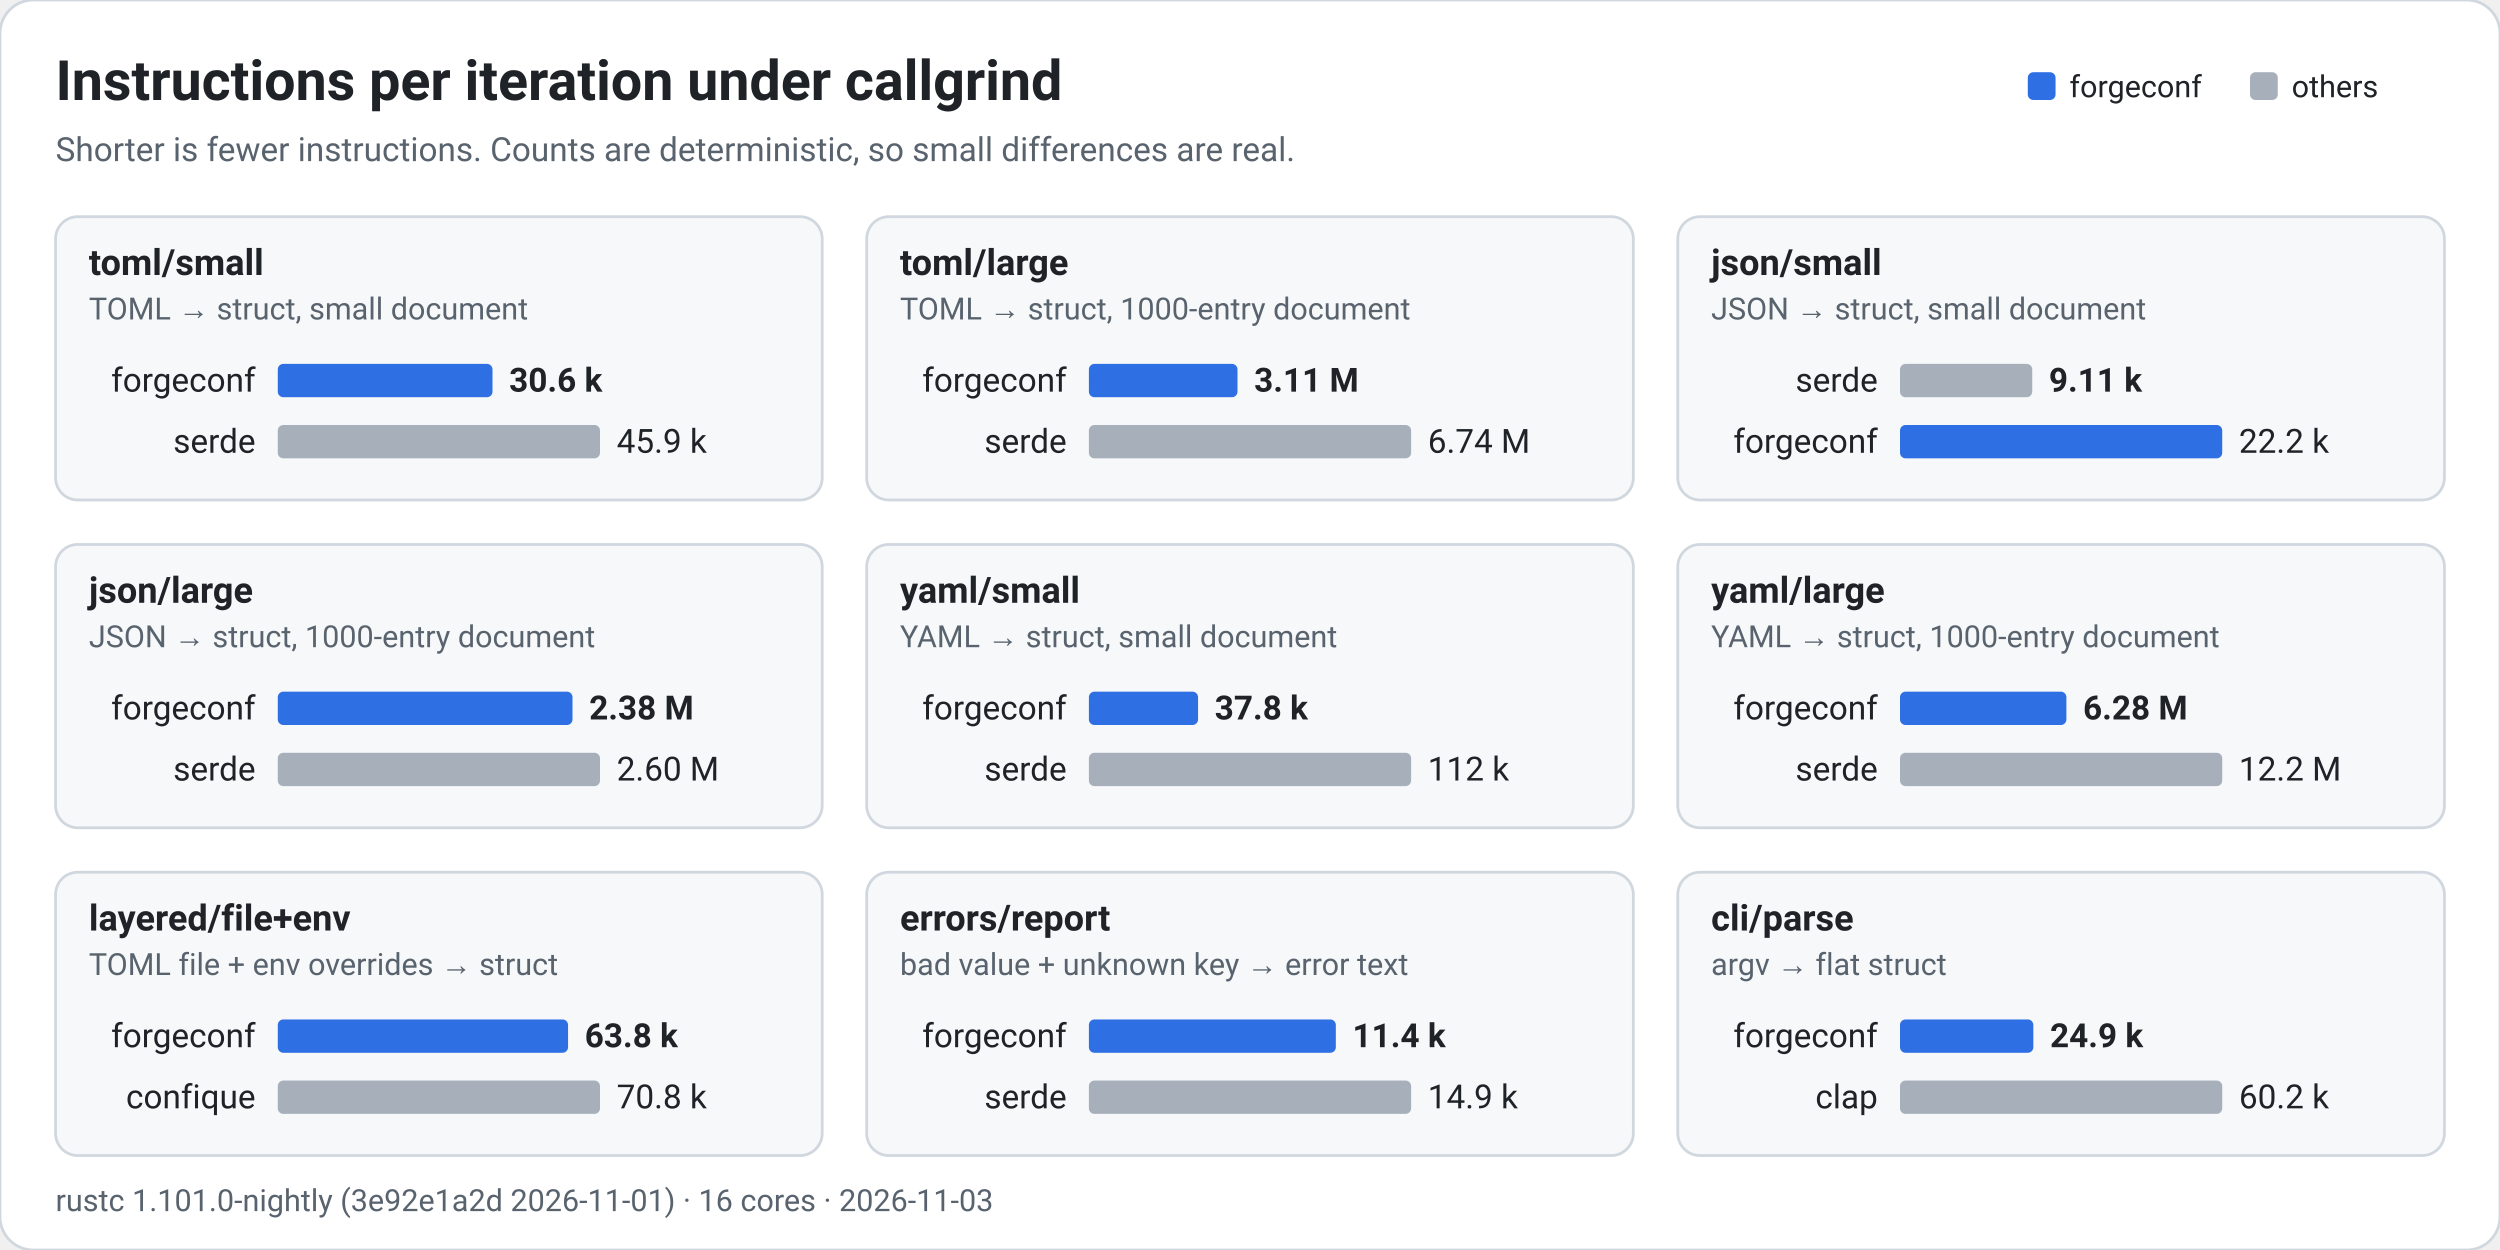
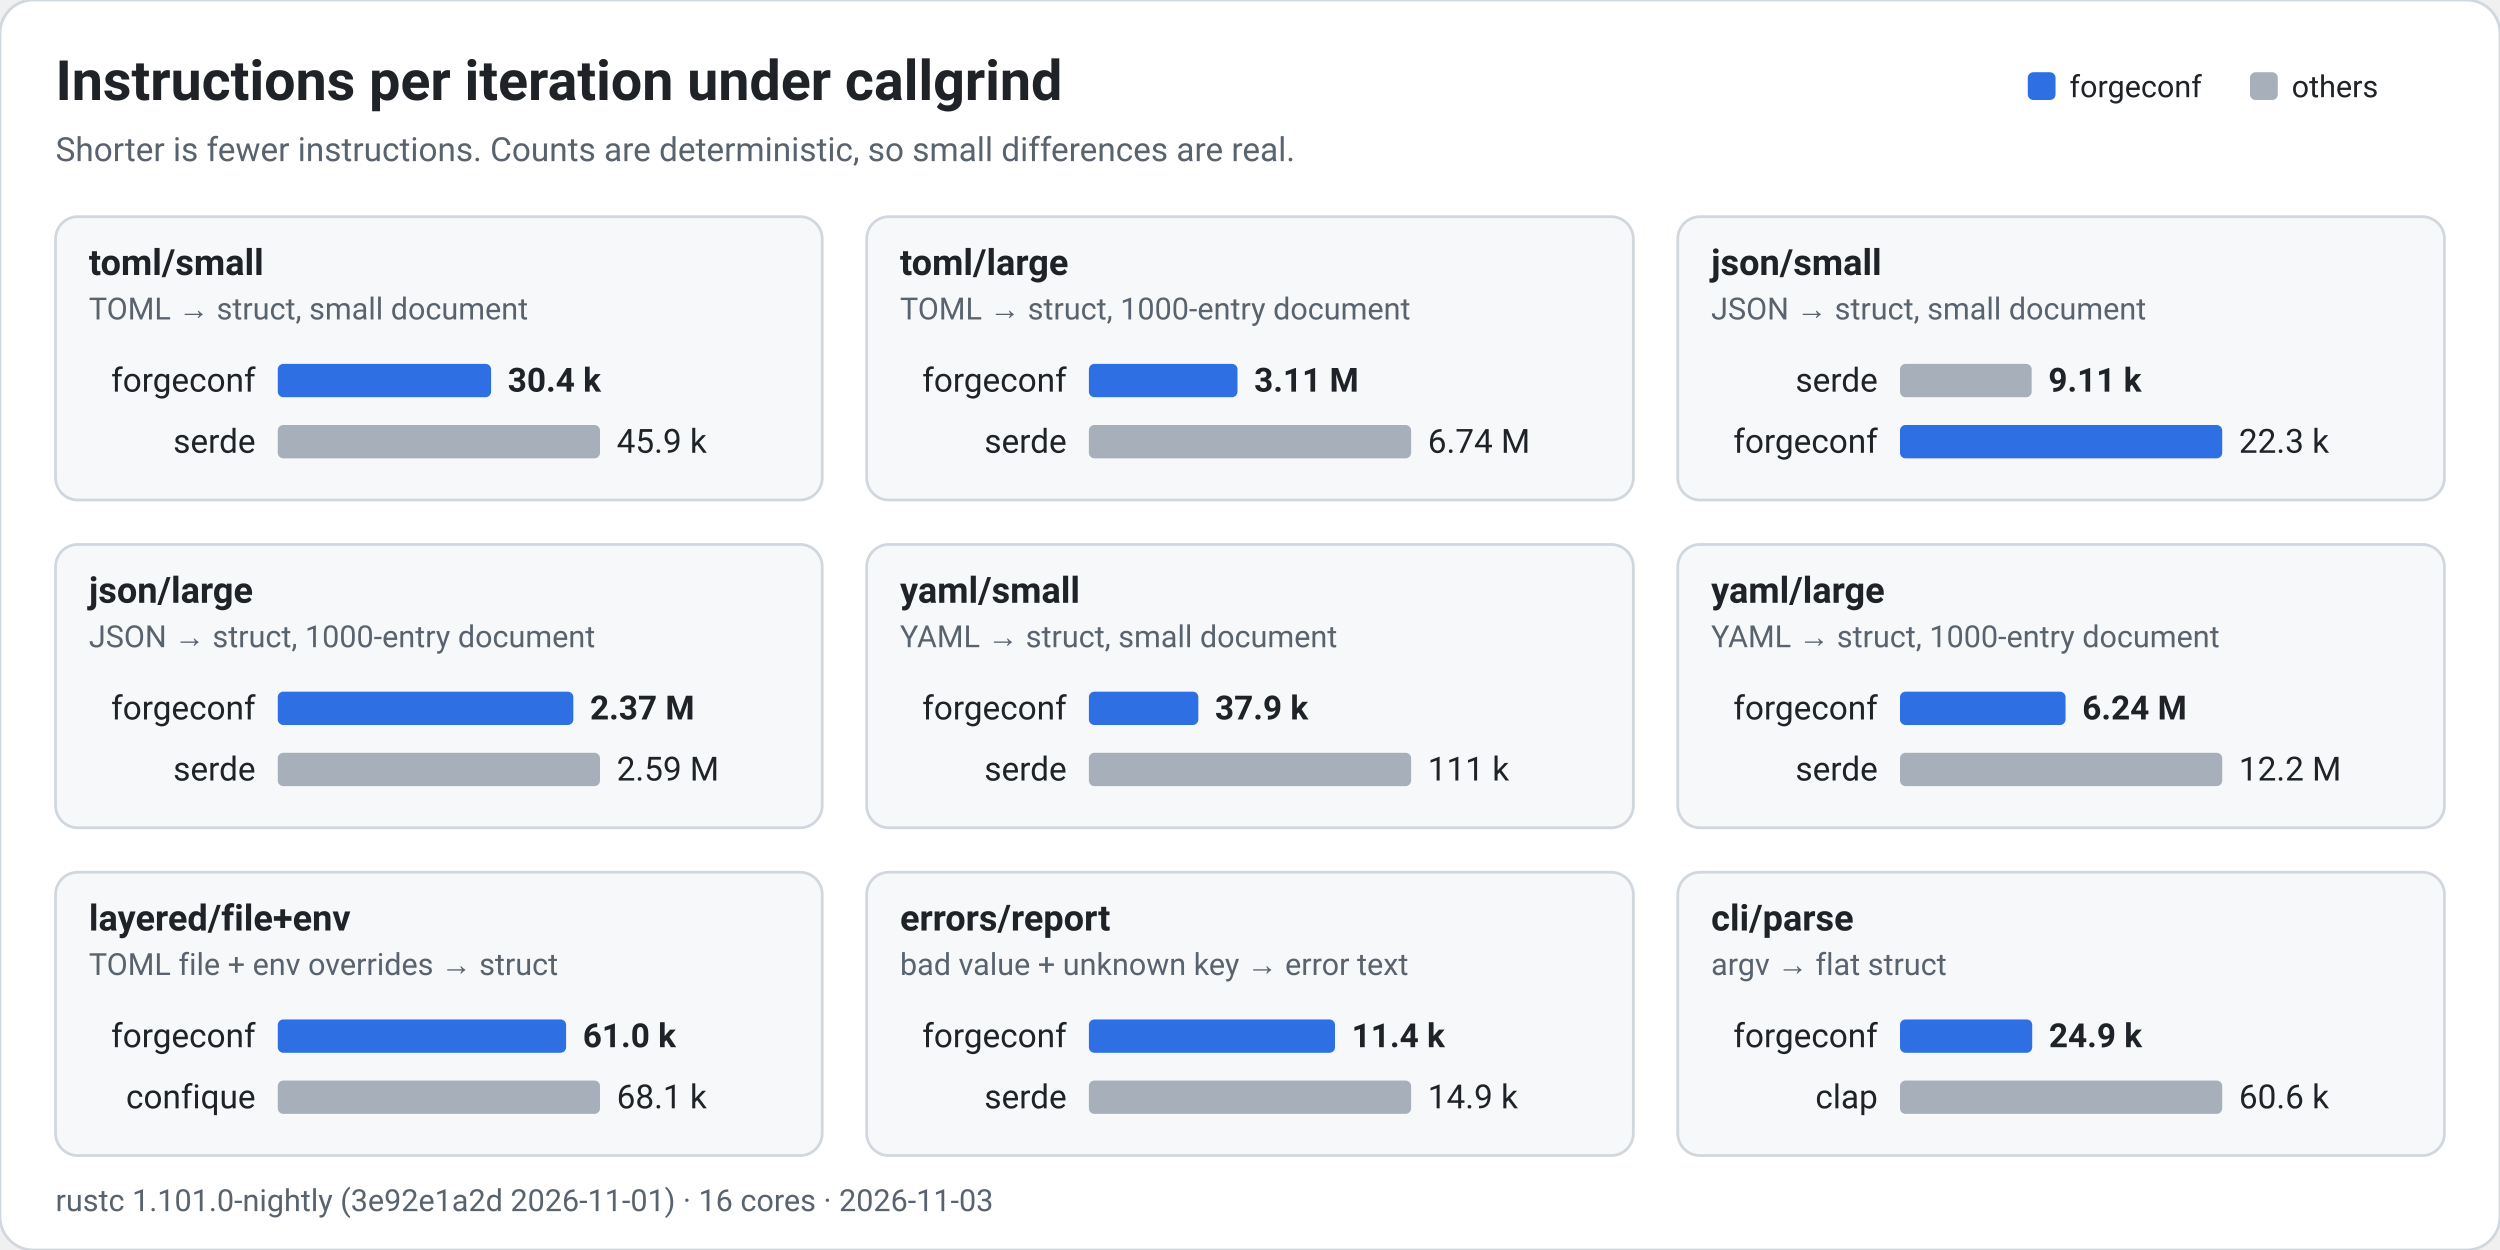
<svg xmlns="http://www.w3.org/2000/svg" viewBox="0 0 900 450" width="900" height="450" role="img" aria-label="Instructions per iteration under callgrind" font-family="system-ui, -apple-system, 'Segoe UI', Roboto, 'Helvetica Neue', Arial, sans-serif">
  <rect width="900" height="450" rx="12" fill="#ffffff" stroke="#d0d7de" />
  <text x="20.0" y="36.0" font-size="20" fill="#1f2328" font-weight="700">Instructions per iteration under callgrind</text>
  <text x="20.0" y="58.0" font-size="12" fill="#59636e">Shorter is fewer instructions. Counts are deterministic, so small differences are real.</text>
  <rect x="730.0" y="26" width="10" height="10" rx="2" fill="#2f6fe4" />
  <text x="745.0" y="35.0" font-size="11" fill="#1f2328">forgeconf</text>
  <rect x="810.0" y="26" width="10" height="10" rx="2" fill="#a7b0ba" />
  <text x="825.0" y="35.0" font-size="11" fill="#1f2328">others</text>
  <g transform="translate(0 78)">
    <rect x="20.0" y="0.0" width="276.0" height="102.0" rx="8" fill="#f6f8fa" stroke="#d0d7de" />
    <text x="32.0" y="21.0" font-size="13" fill="#1f2328" font-weight="700">toml/small</text>
    <text x="32.0" y="37.0" font-size="11" fill="#59636e">TOML → struct, small document</text>
    <text x="92.0" y="63.0" font-size="12" fill="#1f2328" text-anchor="end">forgeconf</text>
-     <rect x="100.0" y="53.0" width="77.3" height="12" rx="2" fill="#2f6fe4" />
-     <text x="183.3" y="63.0" font-size="12" fill="#1f2328" font-weight="700">30.6 k</text>
+     <rect x="100.0" y="53.0" width="76.8" height="12" rx="2" fill="#2f6fe4" />
+     <text x="182.8" y="63.0" font-size="12" fill="#1f2328" font-weight="700">30.4 k</text>
    <text x="92.0" y="85.0" font-size="12" fill="#1f2328" text-anchor="end">serde</text>
    <rect x="100.0" y="75.0" width="116.0" height="12" rx="2" fill="#a7b0ba" />
    <text x="222.0" y="85.0" font-size="12" fill="#1f2328">45.9 k</text>
    <rect x="312.0" y="0.0" width="276.0" height="102.0" rx="8" fill="#f6f8fa" stroke="#d0d7de" />
    <text x="324.0" y="21.0" font-size="13" fill="#1f2328" font-weight="700">toml/large</text>
    <text x="324.0" y="37.0" font-size="11" fill="#59636e">TOML → struct, 1000-entry document</text>
    <text x="384.0" y="63.0" font-size="12" fill="#1f2328" text-anchor="end">forgeconf</text>
    <rect x="392.0" y="53.0" width="53.5" height="12" rx="2" fill="#2f6fe4" />
    <text x="451.5" y="63.0" font-size="12" fill="#1f2328" font-weight="700">3.11 M</text>
    <text x="384.0" y="85.0" font-size="12" fill="#1f2328" text-anchor="end">serde</text>
    <rect x="392.0" y="75.0" width="116.0" height="12" rx="2" fill="#a7b0ba" />
    <text x="514.0" y="85.0" font-size="12" fill="#1f2328">6.74 M</text>
    <rect x="604.0" y="0.0" width="276.0" height="102.0" rx="8" fill="#f6f8fa" stroke="#d0d7de" />
    <text x="616.0" y="21.0" font-size="13" fill="#1f2328" font-weight="700">json/small</text>
    <text x="616.0" y="37.0" font-size="11" fill="#59636e">JSON → struct, small document</text>
    <text x="676.0" y="63.0" font-size="12" fill="#1f2328" text-anchor="end">serde</text>
-     <rect x="684.0" y="53.0" width="47.6" height="12" rx="2" fill="#a7b0ba" />
-     <text x="737.6" y="63.0" font-size="12" fill="#1f2328" font-weight="700">9.11 k</text>
+     <rect x="684.0" y="53.0" width="47.4" height="12" rx="2" fill="#a7b0ba" />
+     <text x="737.4" y="63.0" font-size="12" fill="#1f2328" font-weight="700">9.11 k</text>
    <text x="676.0" y="85.0" font-size="12" fill="#1f2328" text-anchor="end">forgeconf</text>
    <rect x="684.0" y="75.0" width="116.0" height="12" rx="2" fill="#2f6fe4" />
-     <text x="806.0" y="85.0" font-size="12" fill="#1f2328">22.2 k</text>
+     <text x="806.0" y="85.0" font-size="12" fill="#1f2328">22.3 k</text>
    <rect x="20.0" y="118.0" width="276.0" height="102.0" rx="8" fill="#f6f8fa" stroke="#d0d7de" />
    <text x="32.0" y="139.0" font-size="13" fill="#1f2328" font-weight="700">json/large</text>
    <text x="32.0" y="155.0" font-size="11" fill="#59636e">JSON → struct, 1000-entry document</text>
    <text x="92.0" y="181.0" font-size="12" fill="#1f2328" text-anchor="end">forgeconf</text>
-     <rect x="100.0" y="171.0" width="106.1" height="12" rx="2" fill="#2f6fe4" />
-     <text x="212.1" y="181.0" font-size="12" fill="#1f2328" font-weight="700">2.38 M</text>
+     <rect x="100.0" y="171.0" width="106.4" height="12" rx="2" fill="#2f6fe4" />
+     <text x="212.4" y="181.0" font-size="12" fill="#1f2328" font-weight="700">2.37 M</text>
    <text x="92.0" y="203.0" font-size="12" fill="#1f2328" text-anchor="end">serde</text>
    <rect x="100.0" y="193.0" width="116.0" height="12" rx="2" fill="#a7b0ba" />
-     <text x="222.0" y="203.0" font-size="12" fill="#1f2328">2.60 M</text>
+     <text x="222.0" y="203.0" font-size="12" fill="#1f2328">2.59 M</text>
    <rect x="312.0" y="118.0" width="276.0" height="102.0" rx="8" fill="#f6f8fa" stroke="#d0d7de" />
    <text x="324.0" y="139.0" font-size="13" fill="#1f2328" font-weight="700">yaml/small</text>
    <text x="324.0" y="155.0" font-size="11" fill="#59636e">YAML → struct, small document</text>
    <text x="384.0" y="181.0" font-size="12" fill="#1f2328" text-anchor="end">forgeconf</text>
-     <rect x="392.0" y="171.0" width="39.3" height="12" rx="2" fill="#2f6fe4" />
-     <text x="437.3" y="181.0" font-size="12" fill="#1f2328" font-weight="700">37.8 k</text>
+     <rect x="392.0" y="171.0" width="39.4" height="12" rx="2" fill="#2f6fe4" />
+     <text x="437.4" y="181.0" font-size="12" fill="#1f2328" font-weight="700">37.9 k</text>
    <text x="384.0" y="203.0" font-size="12" fill="#1f2328" text-anchor="end">serde</text>
    <rect x="392.0" y="193.0" width="116.0" height="12" rx="2" fill="#a7b0ba" />
-     <text x="514.0" y="203.0" font-size="12" fill="#1f2328">112 k</text>
+     <text x="514.0" y="203.0" font-size="12" fill="#1f2328">111 k</text>
    <rect x="604.0" y="118.0" width="276.0" height="102.0" rx="8" fill="#f6f8fa" stroke="#d0d7de" />
    <text x="616.0" y="139.0" font-size="13" fill="#1f2328" font-weight="700">yaml/large</text>
    <text x="616.0" y="155.0" font-size="11" fill="#59636e">YAML → struct, 1000-entry document</text>
    <text x="676.0" y="181.0" font-size="12" fill="#1f2328" text-anchor="end">forgeconf</text>
-     <rect x="684.0" y="171.0" width="59.9" height="12" rx="2" fill="#2f6fe4" />
-     <text x="749.9" y="181.0" font-size="12" fill="#1f2328" font-weight="700">6.28 M</text>
+     <rect x="684.0" y="171.0" width="59.6" height="12" rx="2" fill="#2f6fe4" />
+     <text x="749.6" y="181.0" font-size="12" fill="#1f2328" font-weight="700">6.24 M</text>
    <text x="676.0" y="203.0" font-size="12" fill="#1f2328" text-anchor="end">serde</text>
    <rect x="684.0" y="193.0" width="116.0" height="12" rx="2" fill="#a7b0ba" />
    <text x="806.0" y="203.0" font-size="12" fill="#1f2328">12.2 M</text>
    <rect x="20.0" y="236.0" width="276.0" height="102.0" rx="8" fill="#f6f8fa" stroke="#d0d7de" />
    <text x="32.0" y="257.0" font-size="13" fill="#1f2328" font-weight="700">layered/file+env</text>
    <text x="32.0" y="273.0" font-size="11" fill="#59636e">TOML file + env overrides → struct</text>
    <text x="92.0" y="299.0" font-size="12" fill="#1f2328" text-anchor="end">forgeconf</text>
-     <rect x="100.0" y="289.0" width="104.5" height="12" rx="2" fill="#2f6fe4" />
-     <text x="210.5" y="299.0" font-size="12" fill="#1f2328" font-weight="700">63.8 k</text>
+     <rect x="100.0" y="289.0" width="103.8" height="12" rx="2" fill="#2f6fe4" />
+     <text x="209.8" y="299.0" font-size="12" fill="#1f2328" font-weight="700">61.0 k</text>
    <text x="92.0" y="321.0" font-size="12" fill="#1f2328" text-anchor="end">confique</text>
    <rect x="100.0" y="311.0" width="116.0" height="12" rx="2" fill="#a7b0ba" />
-     <text x="222.0" y="321.0" font-size="12" fill="#1f2328">70.8 k</text>
+     <text x="222.0" y="321.0" font-size="12" fill="#1f2328">68.1 k</text>
    <rect x="312.0" y="236.0" width="276.0" height="102.0" rx="8" fill="#f6f8fa" stroke="#d0d7de" />
    <text x="324.0" y="257.0" font-size="13" fill="#1f2328" font-weight="700">errors/report</text>
    <text x="324.0" y="273.0" font-size="11" fill="#59636e">bad value + unknown key → error text</text>
    <text x="384.0" y="299.0" font-size="12" fill="#1f2328" text-anchor="end">forgeconf</text>
-     <rect x="392.0" y="289.0" width="88.9" height="12" rx="2" fill="#2f6fe4" />
-     <text x="486.9" y="299.0" font-size="12" fill="#1f2328" font-weight="700">11.4 k</text>
+     <rect x="392.0" y="289.0" width="88.6" height="12" rx="2" fill="#2f6fe4" />
+     <text x="486.6" y="299.0" font-size="12" fill="#1f2328" font-weight="700">11.4 k</text>
    <text x="384.0" y="321.0" font-size="12" fill="#1f2328" text-anchor="end">serde</text>
    <rect x="392.0" y="311.0" width="116.0" height="12" rx="2" fill="#a7b0ba" />
    <text x="514.0" y="321.0" font-size="12" fill="#1f2328">14.9 k</text>
    <rect x="604.0" y="236.0" width="276.0" height="102.0" rx="8" fill="#f6f8fa" stroke="#d0d7de" />
    <text x="616.0" y="257.0" font-size="13" fill="#1f2328" font-weight="700">cli/parse</text>
    <text x="616.0" y="273.0" font-size="11" fill="#59636e">argv → flat struct</text>
    <text x="676.0" y="299.0" font-size="12" fill="#1f2328" text-anchor="end">forgeconf</text>
-     <rect x="684.0" y="289.0" width="48.0" height="12" rx="2" fill="#2f6fe4" />
-     <text x="738.0" y="299.0" font-size="12" fill="#1f2328" font-weight="700">24.9 k</text>
+     <rect x="684.0" y="289.0" width="47.6" height="12" rx="2" fill="#2f6fe4" />
+     <text x="737.6" y="299.0" font-size="12" fill="#1f2328" font-weight="700">24.9 k</text>
    <text x="676.0" y="321.0" font-size="12" fill="#1f2328" text-anchor="end">clap</text>
    <rect x="684.0" y="311.0" width="116.0" height="12" rx="2" fill="#a7b0ba" />
-     <text x="806.0" y="321.0" font-size="12" fill="#1f2328">60.2 k</text>
+     <text x="806.0" y="321.0" font-size="12" fill="#1f2328">60.6 k</text>
  </g>
  <text x="20.0" y="436.0" font-size="11" fill="#59636e">rustc 1.101.0-nightly (3e92e1a2d 2026-11-01) · 16 cores · 2026-11-03</text>
</svg>
